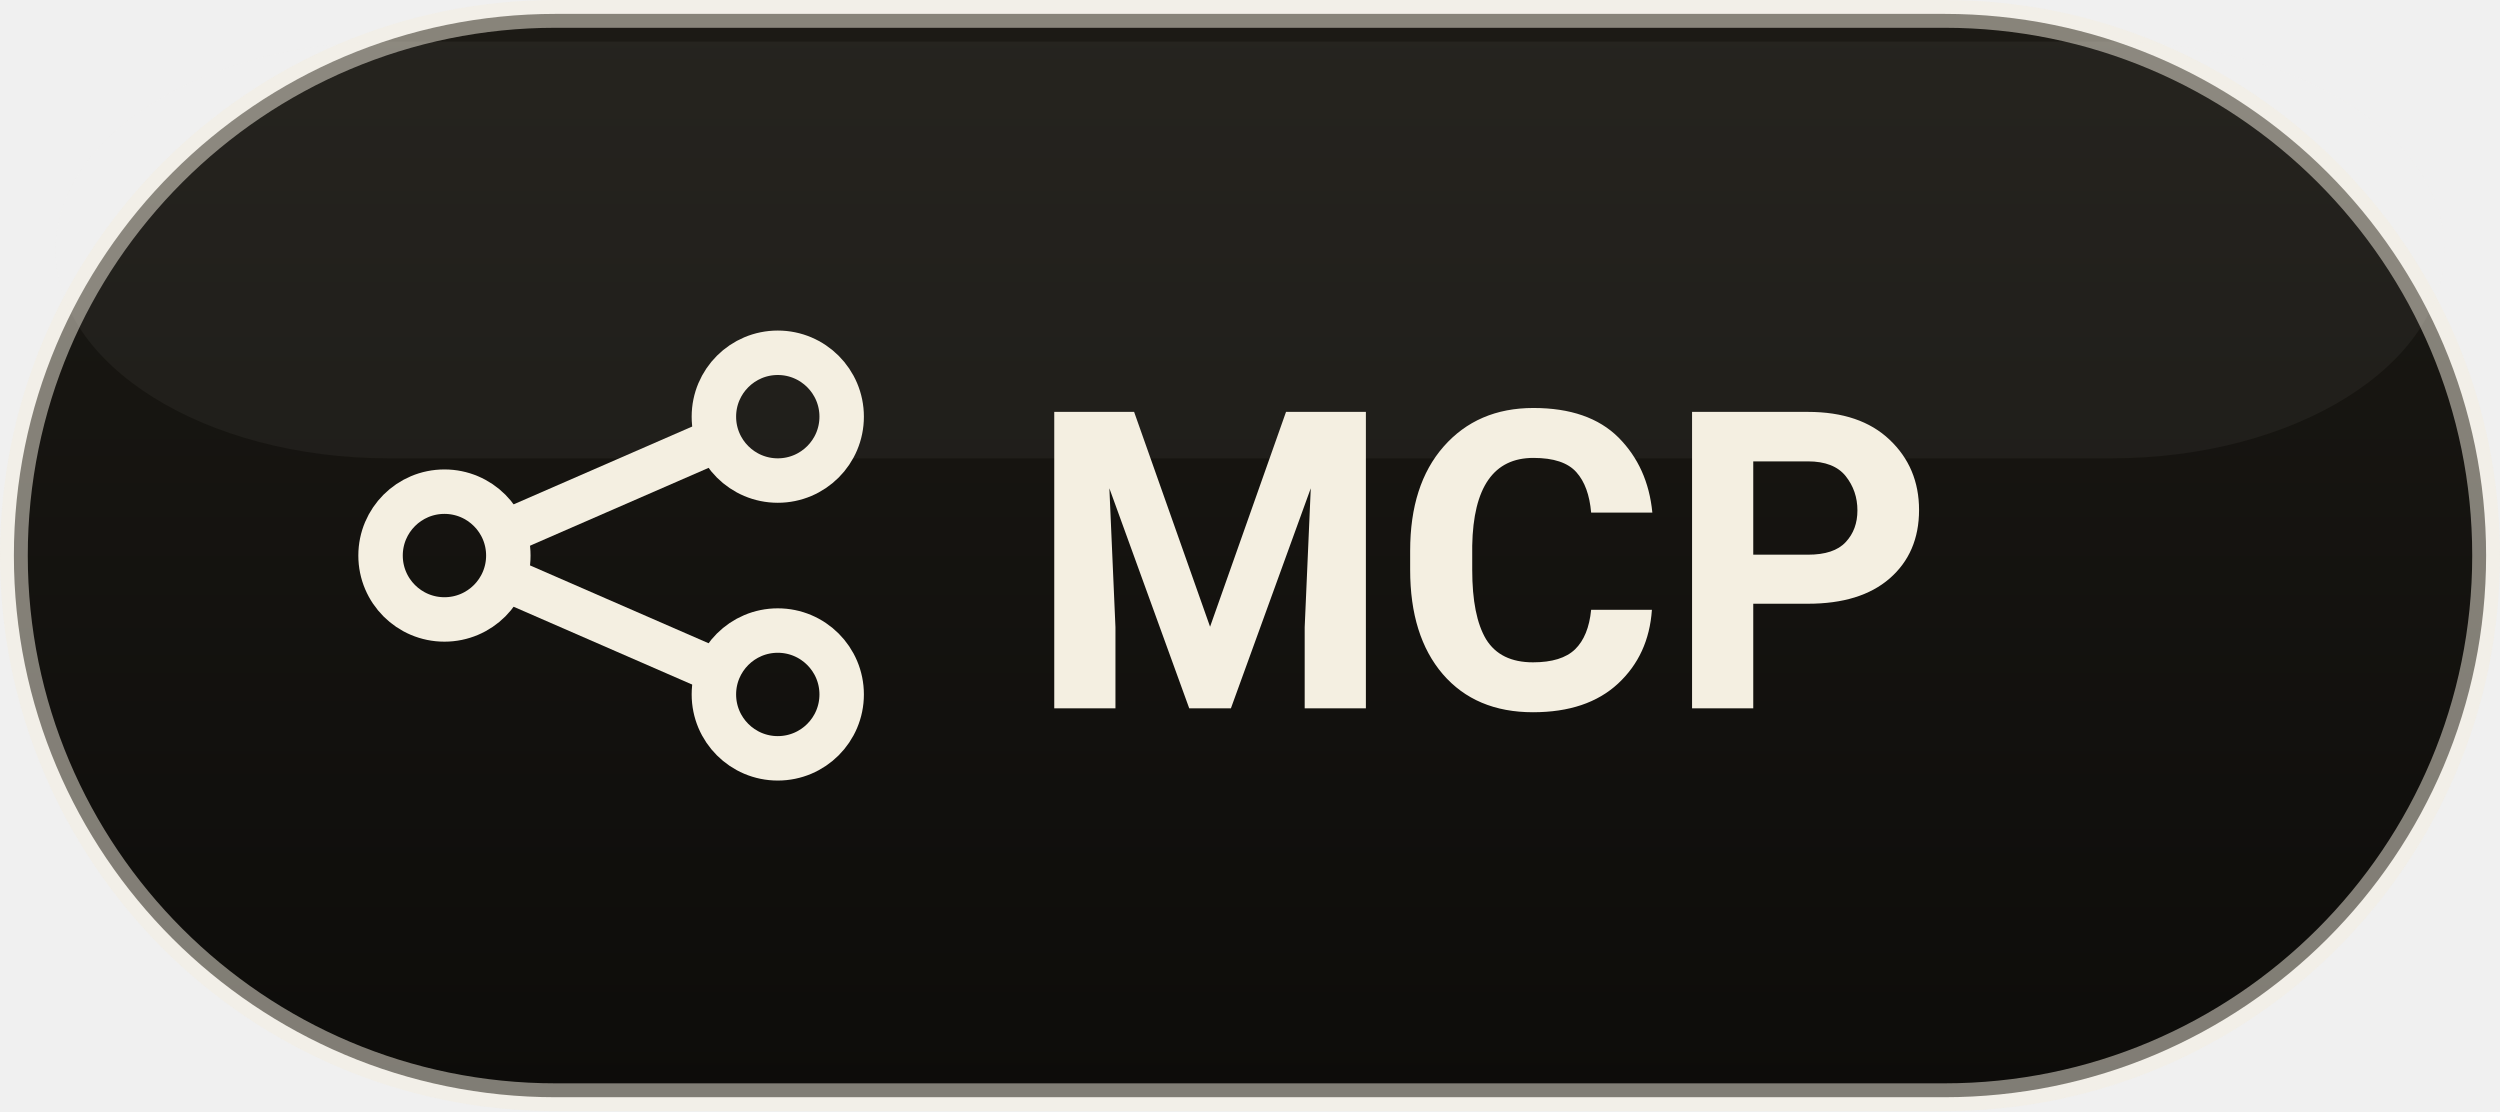
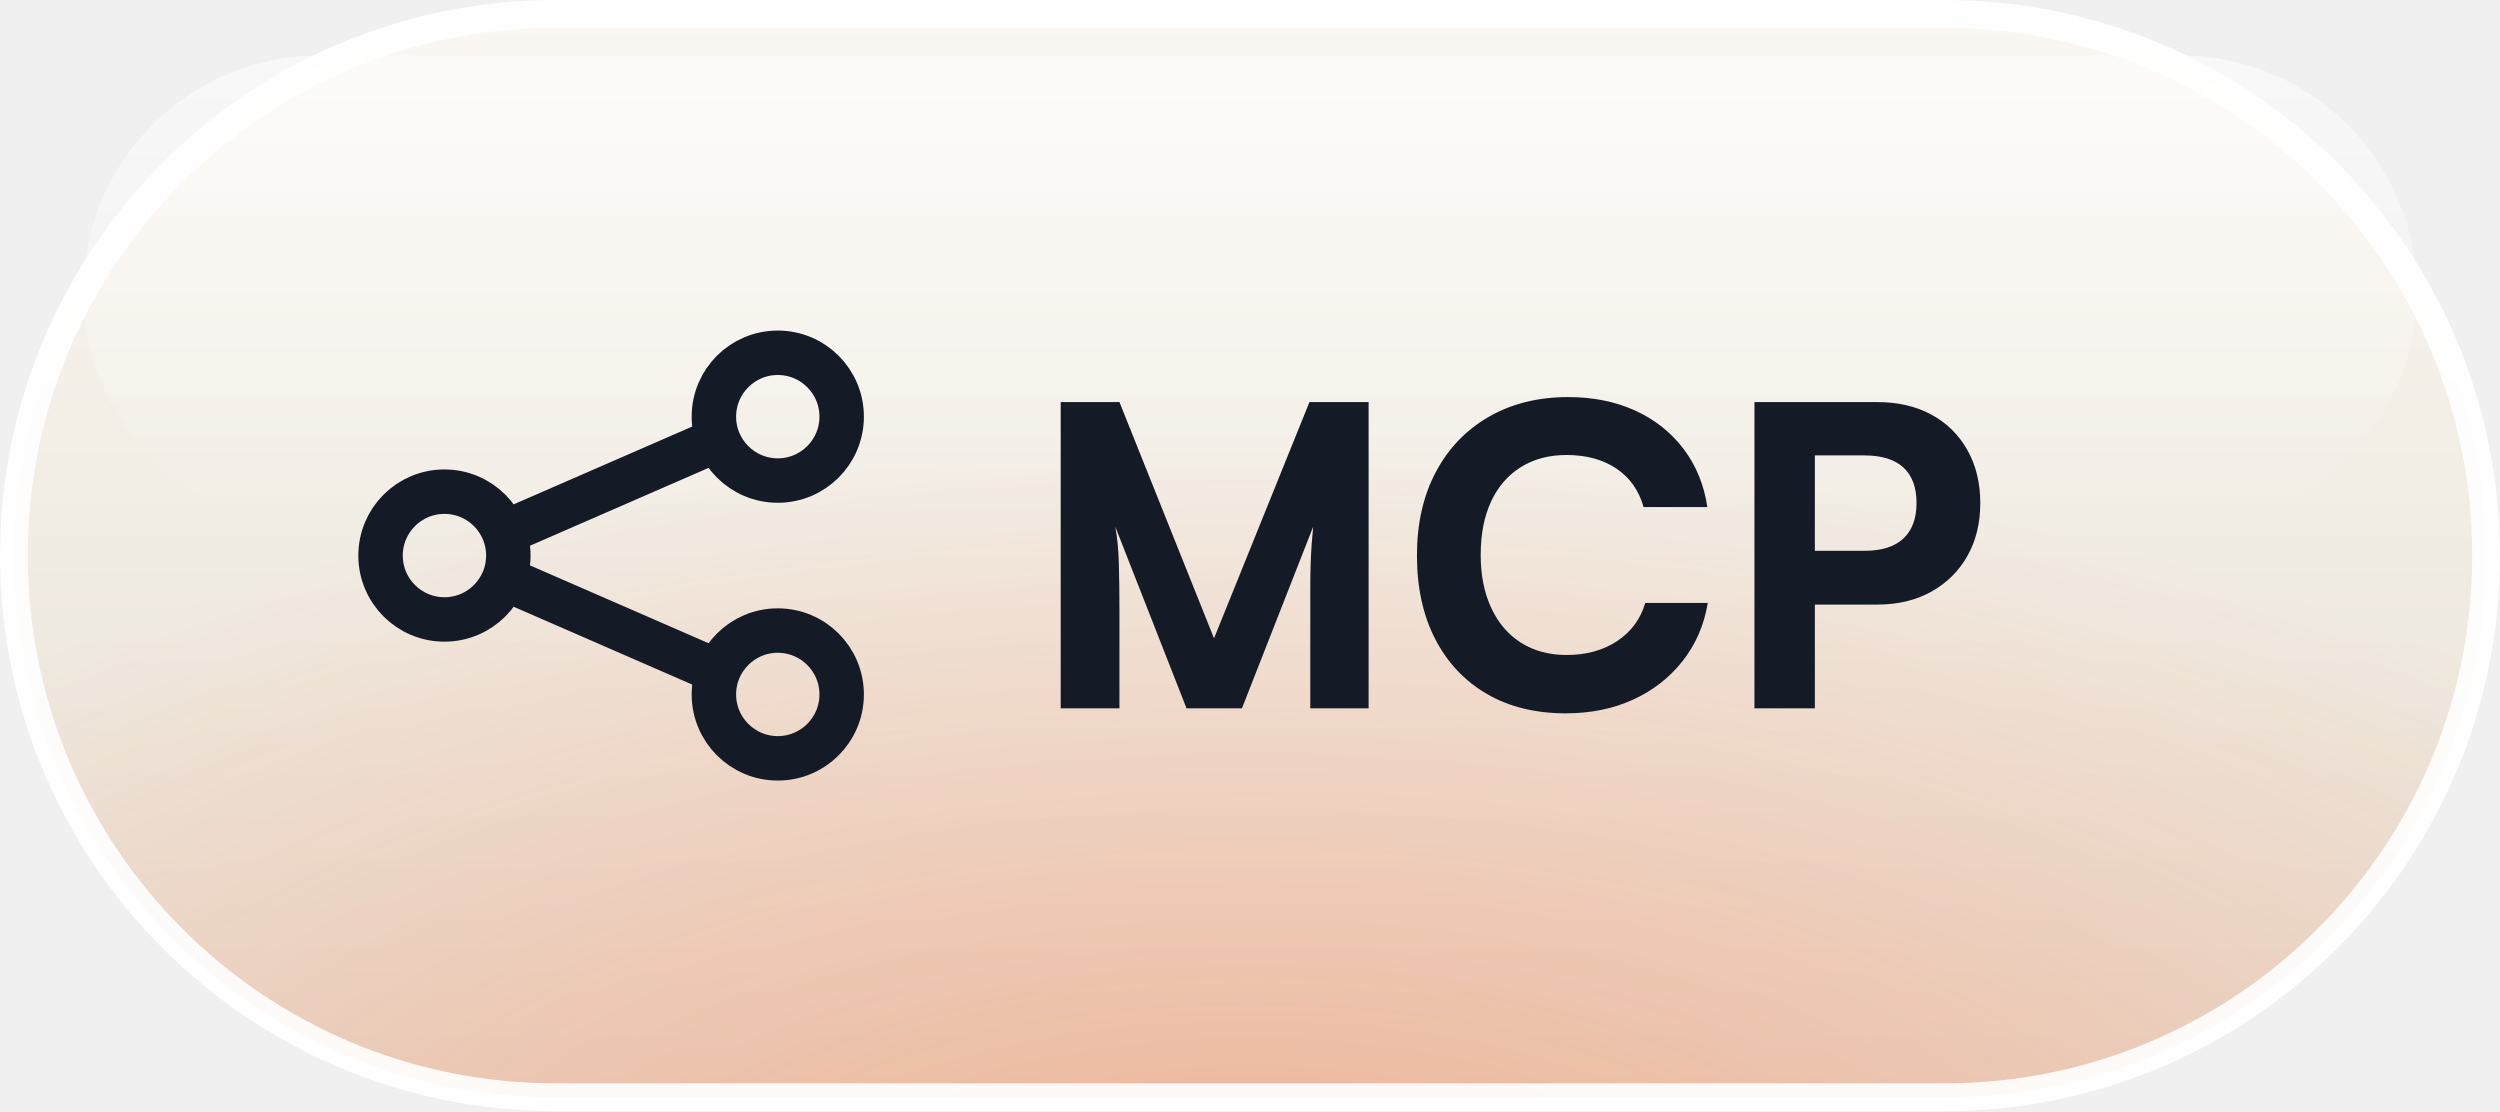
<svg xmlns="http://www.w3.org/2000/svg" width="90" height="40" viewBox="0 0 90 40" role="img" aria-label="MCP">
  <defs>
    <linearGradient id="g" x1="0" y1="0" x2="0" y2="1">
-       <stop offset="0" stop-color="#1c1a15" />
-       <stop offset="1" stop-color="#0d0c0a" />
+       <stop offset="0" stop-color="#FBF8F3" />
+       <stop offset="1" stop-color="#E6DFD3" />
    </linearGradient>
+     <linearGradient id="h" x1="0" y1="0" x2="0" y2="1">
+       <stop offset="0" stop-color="#FFFFFF" stop-opacity="0.55" />
+       <stop offset="1" stop-color="#FFFFFF" stop-opacity="0" />
+     </linearGradient>
+     <radialGradient id="o" cx="0.5" cy="1.15" r="0.75">
+       <stop offset="0" stop-color="#FF5A1F" stop-opacity="0.35" />
+       <stop offset="1" stop-color="#FF5A1F" stop-opacity="0" />
+     </radialGradient>
  </defs>
-   <rect x="0.5" y="0.5" width="89" height="39" rx="19.5" fill="url(#g)" stroke="#F4EFE1" stroke-opacity="0.5" />
-   <rect x="2" y="1.5" width="86" height="15" rx="12" fill="#F4EFE1" opacity="0.05" />
-   <g stroke="#F4EFE1" stroke-width="1.6" fill="none">
+   <rect x="0.5" y="0.5" width="89" height="39" rx="19.5" fill="url(#g)" />
+   <rect x="0.5" y="0.5" width="89" height="39" rx="19.5" fill="url(#o)" />
+   <rect x="3" y="2" width="84" height="17" rx="8.5" fill="url(#h)" />
+   <rect x="0.5" y="0.5" width="89" height="39" rx="19.5" fill="none" stroke="#FFFFFF" stroke-opacity="0.9" />
+   <g stroke="#141B27" stroke-width="1.6" fill="none">
    <circle cx="16" cy="20" r="2.3" />
    <circle cx="28" cy="15" r="2.3" />
    <circle cx="28" cy="25" r="2.3" />
    <line x1="18.1" y1="19.2" x2="25.9" y2="15.8" />
    <line x1="18.1" y1="20.8" x2="25.9" y2="24.2" />
  </g>
-   <text x="37" y="25.5" font-family="-apple-system,BlinkMacSystemFont,'Segoe UI',Roboto,Helvetica,Arial,sans-serif" font-size="15" font-weight="700" fill="#F4EFE1">MCP</text>
+   <path d="M40.3 25.5H38.185V14.475H40.3L43.705 22.98L47.14 14.475H49.27V25.5H47.17V22.65Q47.17 21.78 47.17 21.21Q47.17 20.64 47.185 20.25Q47.2 19.86 47.222 19.56Q47.245 19.26 47.275 18.96L44.71 25.5H42.715L40.15 18.96Q40.255 19.515 40.278 20.265Q40.3 21.015 40.3 21.99ZM56.365 25.68Q54.73 25.68 53.53 24.983Q52.33 24.285 51.67 23.01Q51.01 21.735 51.01 19.995Q51.01 18.27 51.692 16.988Q52.375 15.705 53.605 15.0Q54.835 14.295 56.455 14.295Q57.805 14.295 58.87 14.782Q59.935 15.27 60.61 16.163Q61.285 17.055 61.465 18.255H59.17Q58.915 17.355 58.188 16.867Q57.46 16.38 56.395 16.38Q55.45 16.38 54.752 16.815Q54.055 17.25 53.68 18.053Q53.305 18.855 53.305 19.98Q53.305 21.075 53.688 21.892Q54.07 22.71 54.767 23.145Q55.465 23.58 56.395 23.58Q57.46 23.58 58.218 23.078Q58.975 22.575 59.23 21.705H61.48Q61.285 22.89 60.58 23.79Q59.875 24.69 58.795 25.185Q57.715 25.68 56.365 25.68ZM65.335 14.475V25.5H63.16V14.475ZM67.585 21.765H64.795V19.83H67.105Q68.05 19.83 68.522 19.387Q68.995 18.945 68.995 18.105Q68.995 17.265 68.522 16.83Q68.05 16.395 67.12 16.395H64.72V14.475H67.585Q68.695 14.475 69.528 14.925Q70.36 15.375 70.825 16.2Q71.29 17.025 71.29 18.105Q71.29 19.2 70.825 20.017Q70.36 20.835 69.528 21.3Q68.695 21.765 67.585 21.765Z" fill="#141B27" />
</svg>
